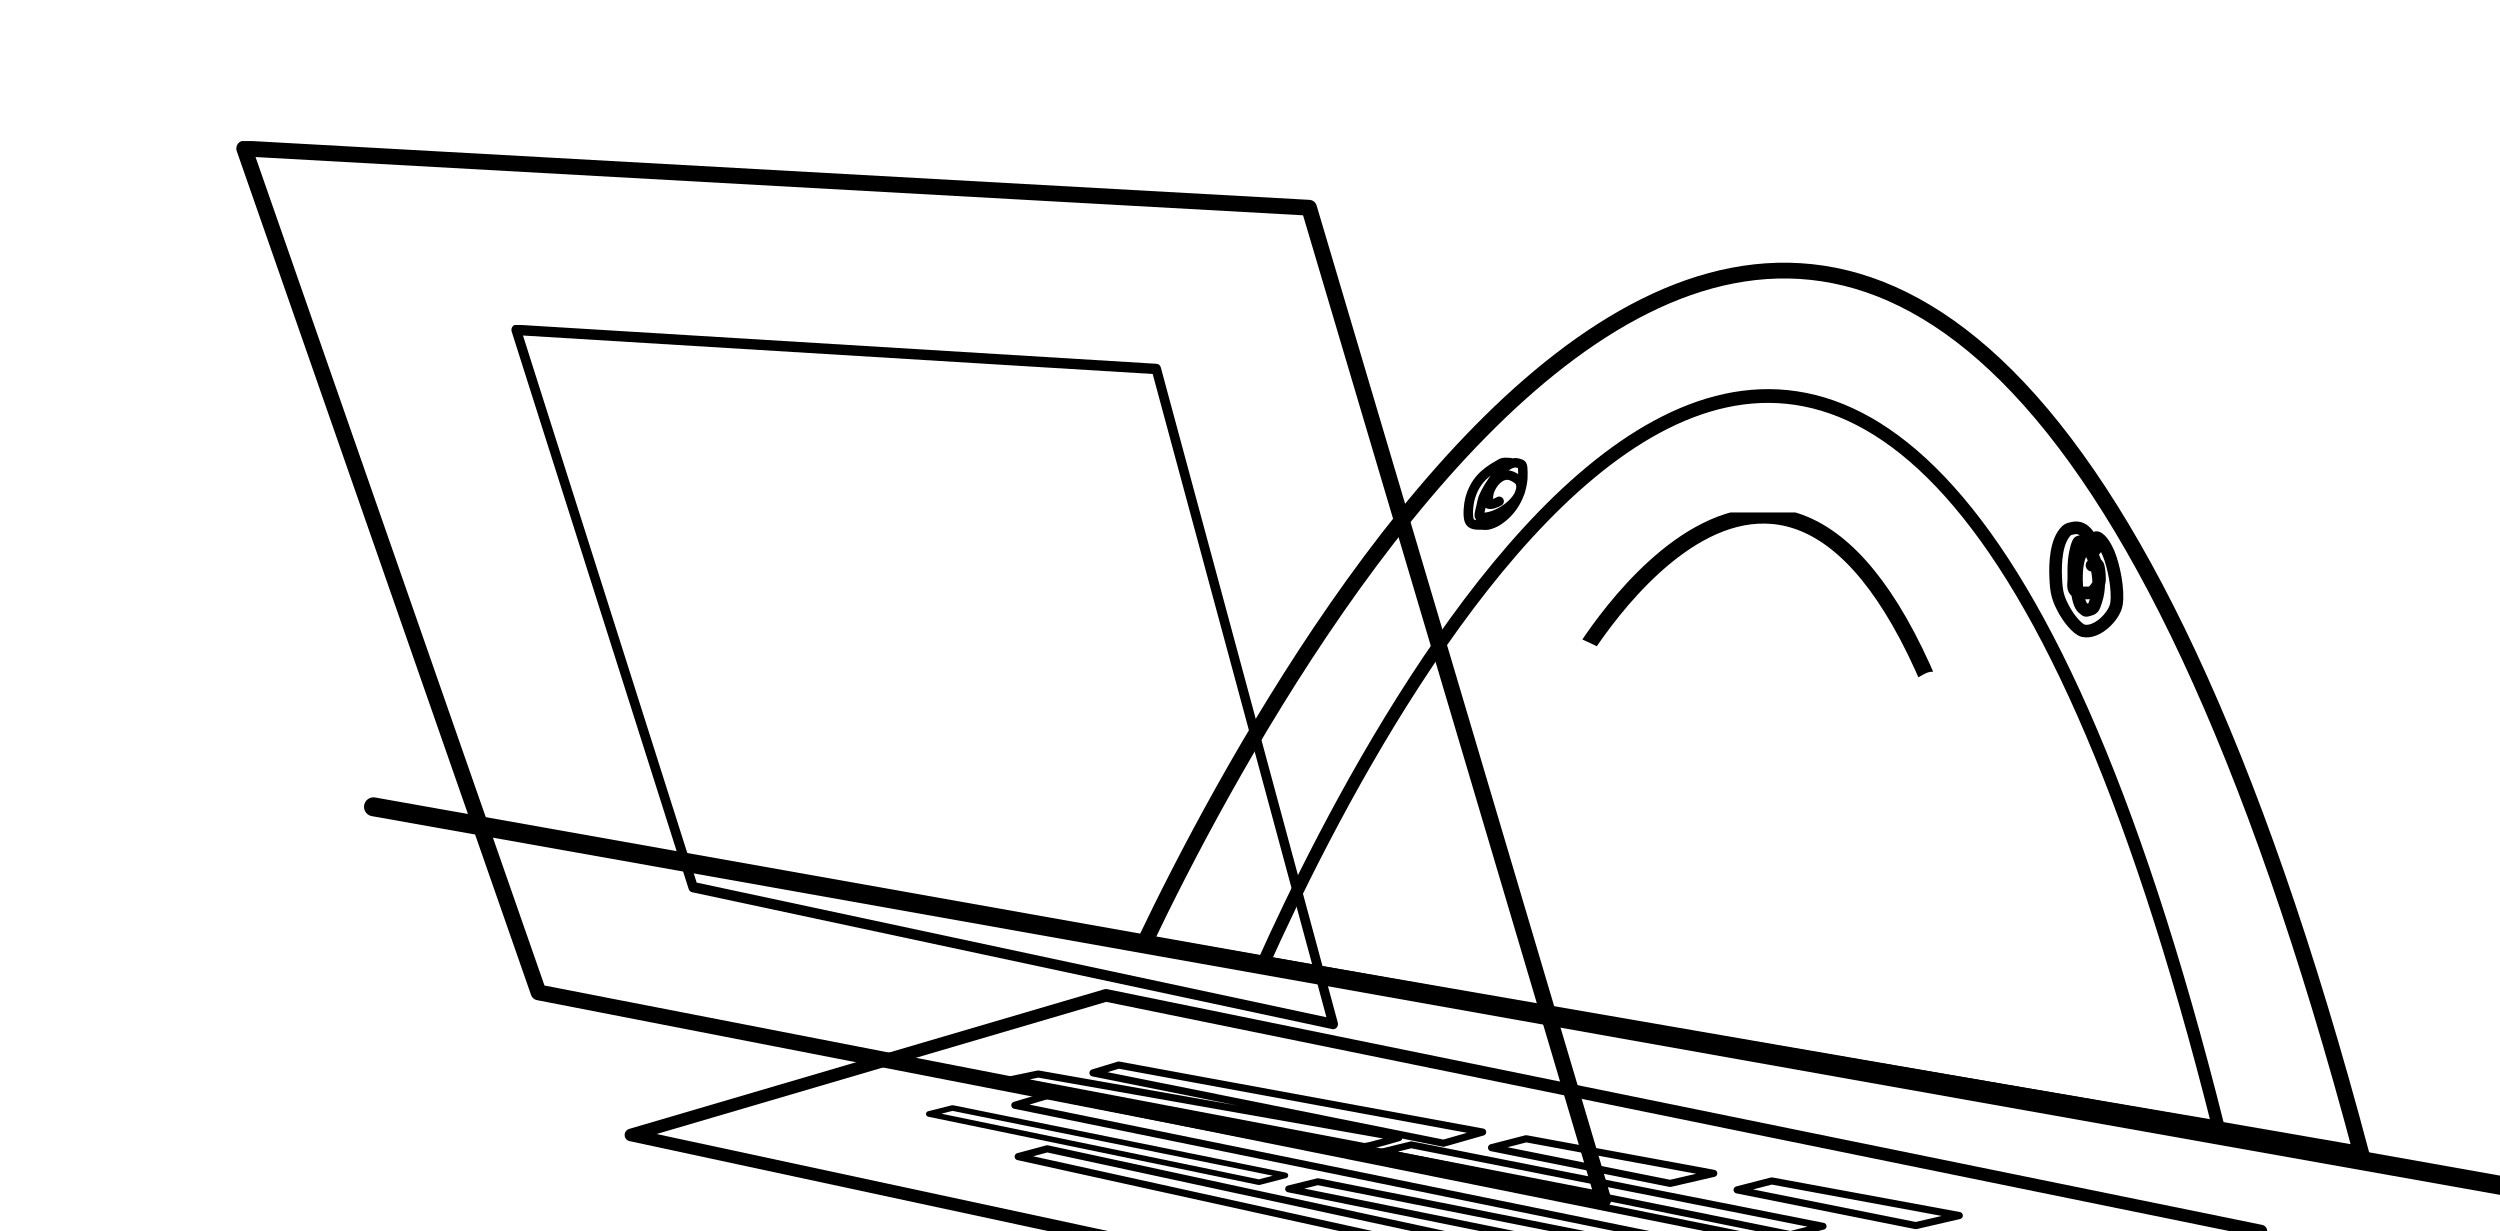
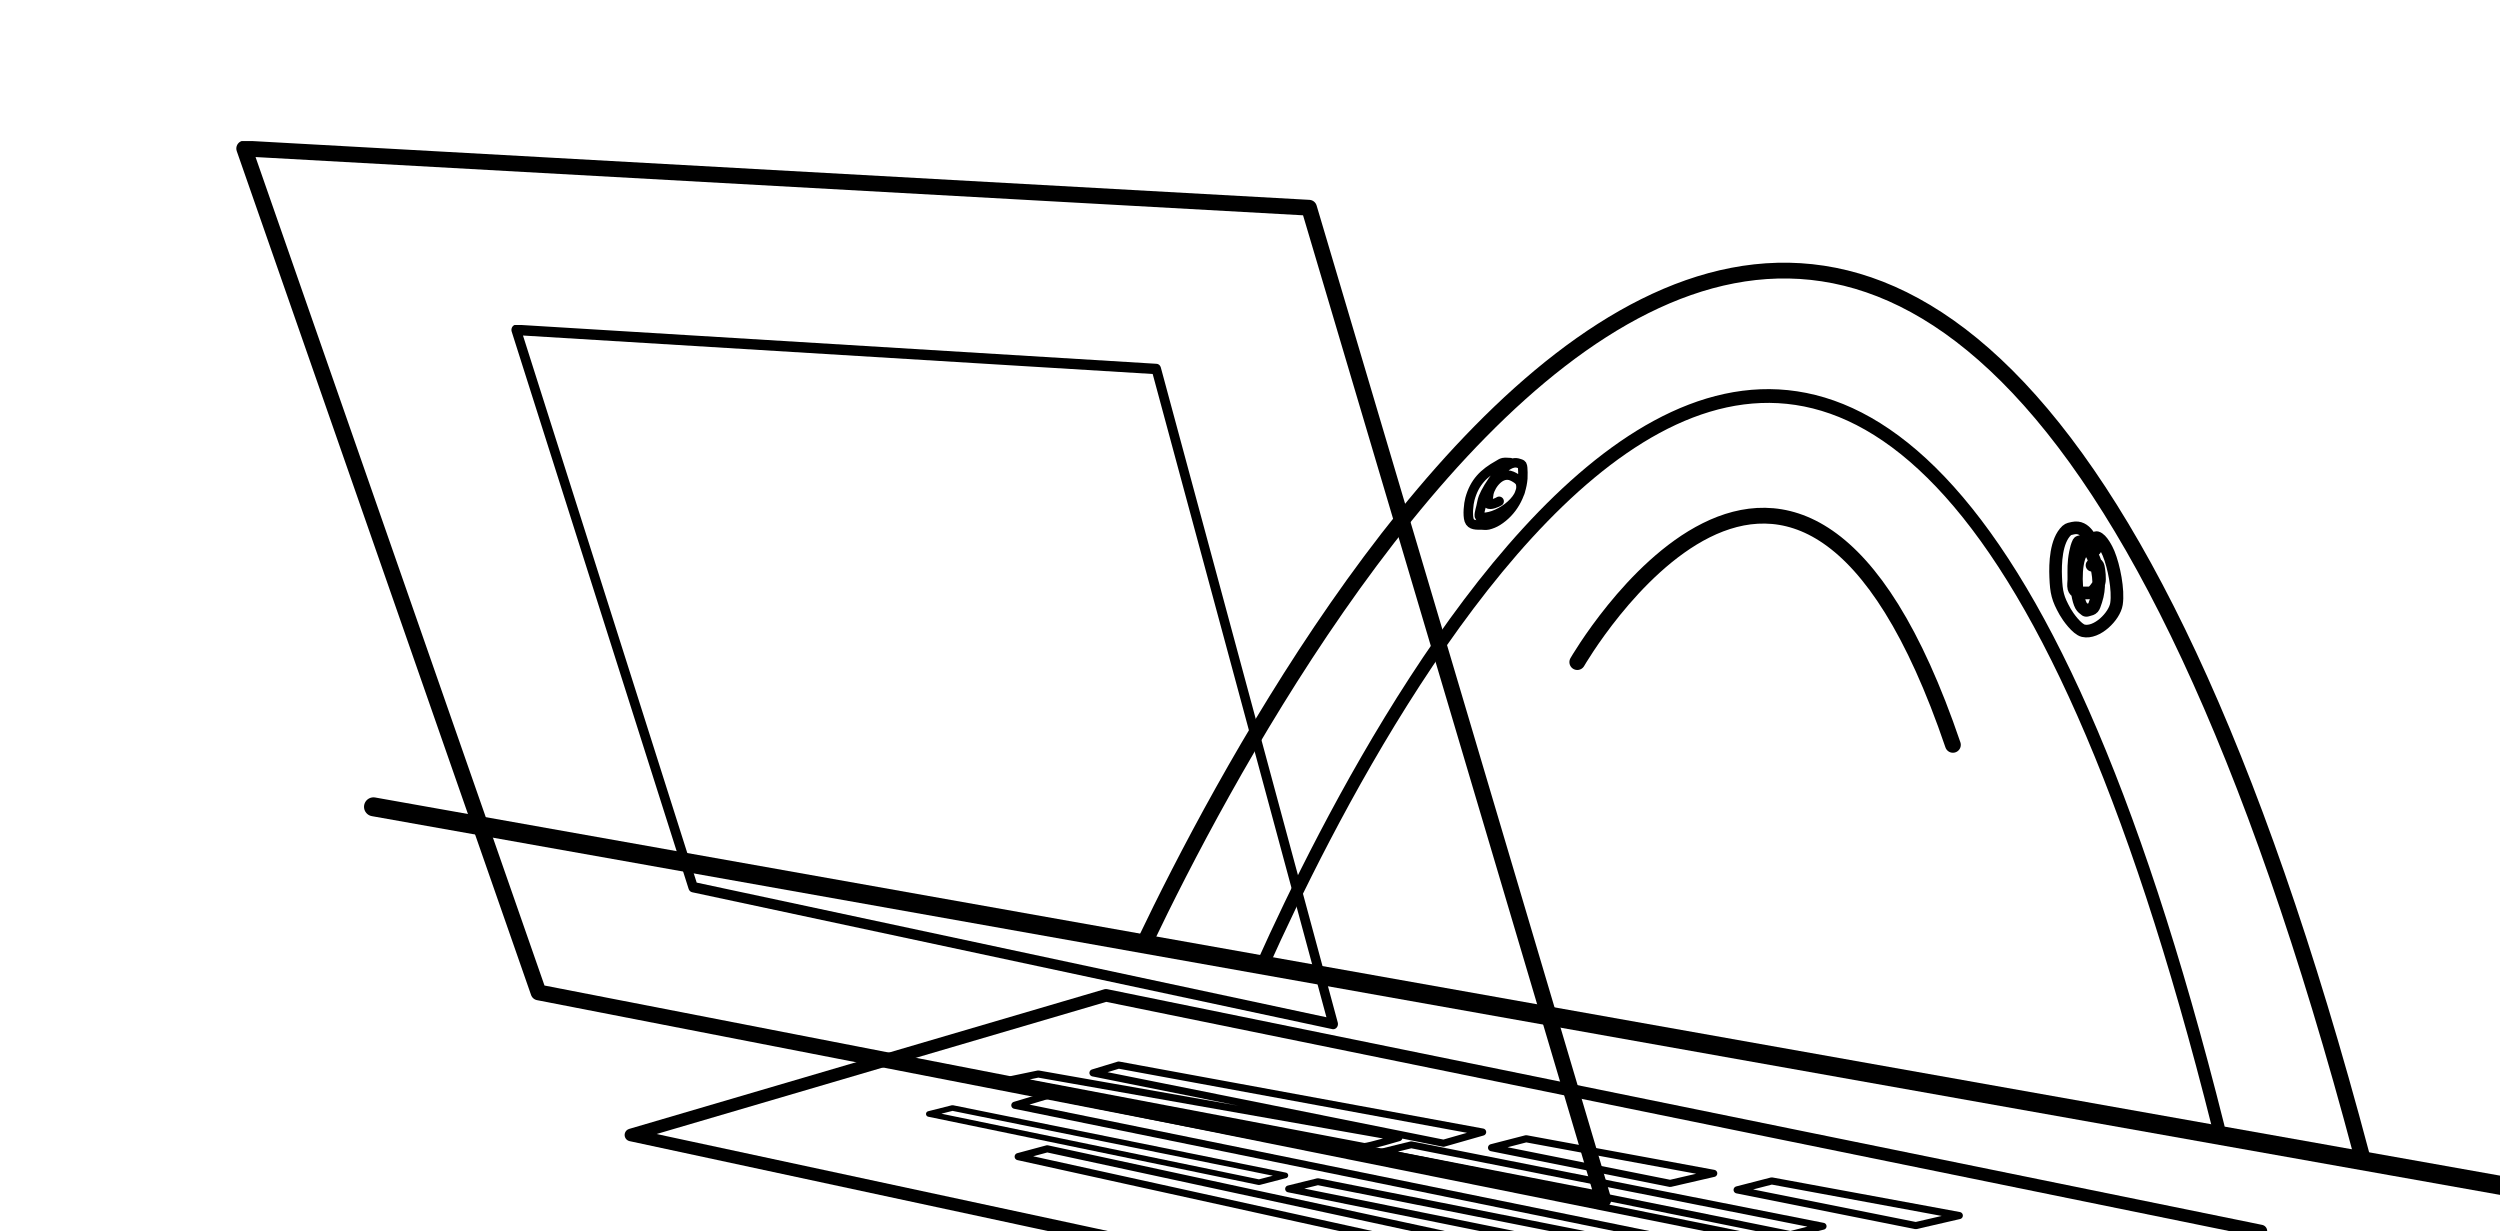
<svg xmlns="http://www.w3.org/2000/svg" id="shark-svg">
  <defs>
    <clipPath id="a" clipPathUnits="userSpaceOnUse">
      <path d="M148.414 89.35v676.13h873.31V89.35ZM722.36 600.168c.605.123.813.07 1.258.457.098.085.173.19.252.293q-.007-.014-.01-.025c-.002-.06.336.356-.006-.045.583.09 1.096.417 1.662.564.146.156.391.052.557.15.99.588 1.267.778.766 2.295l.126.125c.101.1.075.252.03.407.514.292.677 1.051-.002 2.045-.564.824-.27.47-1.045 1.263-.423.433-.792.89-1.299.916l-.062.348c-.623 3.447-.314 1.939-1.032 5.053a9 9 0 0 0-.685.312c-.107.25-.223.491-.338.735.884.464 1.633.854 2.777 1.54.296.178.597.343.897.514.617.353.949.781 1.06 1.184q.464.012.926.027c1.562.056 3.437.128 5.025.348.549.076 1.352-.174 1.633.303.44.746.407 1.797.078 2.6-.148.36-.78.04-1.17.062-.862-.05-1.728-.066-2.588-.149-1.75-.168-3.428-.429-5.136-.722l-2.035-.051c-1.227-.051-2.45-.192-3.676-.278l-.09.28c-.03.082-.017.297-.088.246-.053-.039-.116-.074-.172-.112a40 40 0 0 1-1.808 3.33 7 7 0 0 1-.397.573.8.8 0 0 1 .244.455c.068.422-.19.796-.53 1.127l.046.01c.106.026.312-.008.312.101.001.335-.102.677-.203 1.016.474.94.278 1.268-.123 1.338q.01.034.024.068.03.074.074.088c-.12.09-.246.17-.371.248-.005.028-.007.057-.016.084-.052.166-.125.326-.187.489-.068.036-.132.08-.198.12.525.934-.149 1.909-1.795 1.395-.976-.304-.571-.133-1.423-.586-.202-.064-.407-.12-.606-.193a6 6 0 0 1-.492-.014h-1.062c-.138 0-.278.012-.415 0-.546-.045-.6-.09-1.125-.244-.228-.03-.432-.147-.654-.2-.035-.007-.071.014-.107.01a4 4 0 0 1-.426-.066c-.25-.054-.496-.132-.744-.195-.134.08-.015.017-.4-.045a2.7 2.7 0 0 1-.89-.32c-.815-.46-1.134-1.071-1.103-1.58-.17-.01-.32-.052-.408-.188-.019-.029-.032-.053-.05-.082h-.094c.007-.004.019-.005.021-.011l.018-.078c-1.585-2.51-.702-2.484.597-2.393a.5.5 0 0 1 .309.018c.101.006.186.011.289.015.25.025.499.046.748.074.134.016.265.049.4.055.207.009.566-.02.813-.043.081-.263.461-.471 1.223-.668l.029-.127c-.022-.023-.005-.079.035-.158l.012-.05c0-.005.011-.003.015-.005.017-.03.07-.104.094-.14-.065-2.335-.23-2.268.982-2.112l.198.057c.012-.29.088-.617.261-.987.243-.518.473-1.094.739-1.648-1.35-.236-2.715-.388-4.05-.717-.746-.184-1.675-.16-2.189-.732-1.851-2.063-.361-2.333.91-2.442a.47.47 0 0 1 .34-.029c.22-.017.427-.035.588-.06q.115-.019.213-.02c.58-.013.797.372.809.875 1.428.349 2.891.499 4.34.738.173-.837.432-1.7.732-2.42l.05-.127c-.353-.086-.643-.247-1.013-.33a41 41 0 0 0-2.607-.466q-.675.038-1.344.043c-.73.003-1.606.338-2.19-.102a11 11 0 0 1-.402-.316l-.178-.006c-.058 0-.155.166-.132.113q.059-.14.107-.287c-1.62-1.424-1.367-2.305.162-2.322.948-.011 1.893.109 2.84.164.416.072.833.137 1.25.203 1.09-.07 2.236-.193 3.23-.287.423-.046.848-.078 1.272-.121.605-2.08.73-2.349 1.553-4.606.194-.374.177-1.003.582-1.121.312-.09.671-.153 1.025-.158.003-.012 0-.028.002-.04.074-.305.105-.726.39-.857.733-.335 1.133-.467 1.407-.48.005 0 .01.006.016.006a3 3 0 0 1-.182-.334.78.78 0 0 1-.022-.533c.13-.42.295-.842.557-1.196.28-.379 1.124-.935 1.61-1.097.274-.092.57-.106.855-.159m.881 3.09a.2.2 0 0 1 .014.053c.003.028-.04.02-.078.017q.317.114.642.213l.065-.06q-.053-.018-.104-.038c-.057-.023-.101-.075-.16-.093a4 4 0 0 0-.379-.092m-.234.072c-.07 0-.14.004-.203.031-.055.024-.15.169-.092.153.112-.032.2-.113.295-.184m-1.24 2.05.05.083.02-.022c-.027-.019-.046-.04-.07-.06m-.215 11.911q-.03.07-.057.139l.48.07c-.11-.063-.303-.145-.423-.209m-11.809 5.356c-.137.028-.024.61.088 1.156.1-.148.216-.33.367-.553a1.3 1.3 0 0 0-.328-.537q-.083-.077-.127-.066m8.37 4.132c-.01-.114.2.12.275.207.164.193.556.405.431.625a4.3 4.3 0 0 1-.84 1.04c.168-.228.349-.517.497-.655-.122-.406-.326-.795-.364-1.217m-9.905 2.534c.042.01.103.048.14.046l-.027-.015z" fill="red" />
    </clipPath>
    <clipPath id="c" clipPathUnits="userSpaceOnUse">
      <path d="M997.184 324.572v78.287c.078.033.155.06.234.094 7.042 2.995 14.007 6.166 20.654 9.97 1.098.63 2.194 1.272 3.2 2.04.692.53 2.295 1.092 2.12 1.789q.064.162.122.334.503.606.57 1.072c6.81 11.04-4.315 18.456-11.596 8.063a1 1 0 0 1-.187-.196c-.318-.237-.635-.477-.977-.673-.349-.201-.702-.393-1.053-.59-.029 1.564 0 2.43-.084 4.629-.012.328-.654-.002-.982-.022l-.69-.045c-.318.623-1.045.334-1.855-.137-2.86-.226-5.716-.515-8.58-.681a20 20 0 0 1-.898-.074v44.007h219.95c.05-1.274.092-2.547-.071-3.753-1.508-11.14-4.001-22.114-4.63-33.368-.095-1.713.042-3.432.062-5.148 3.853-1.447 7.515-4.9 11.523-4.717q.402.017.807.086c2.66.455 2.291 4.884 3.438 7.326.534 1.139 1.038 2.294 1.554 3.442.837 1.153 1.562 2.569 2.09 4.267v.004c4.395 8.11 4.999 8.49 6.98 11.408V324.572zm15.117 101.453q.057.043.115.084-.087-.128-.174-.26a.3.3 0 0 0 .06.176zm.115.084c.025.036.047.076.072.112.171.144.388.275.607.39l-.035-.056a10 10 0 0 1-.644-.446m11.668-7.95c-.115-.187-.219-.371-.344-.56a2.4 2.4 0 0 1-.226-.513c-.058-.07-.106-.136-.174-.209-.01.018-.015.035-.027.053-.842 1.234-1.837 2.339-2.899 3.388 2.168-.446 3.834-1.01 3.67-2.16zm-3.033-3.138c-.639.782-1.3 1.547-1.969 2.307a176 176 0 0 0 3.656-1.03 17 17 0 0 0-1.687-1.277m-7.746 11.678c0 .003-.01.005-.01.008.288.138.508.227.31.14a4 4 0 0 1-.3-.148m225.584 44.295q-.58.776-1.051 1.445h1.05zm-4.596 1.42v.025h.012c0-.008-.01-.017-.012-.025" fill="red" />
    </clipPath>
    <clipPath id="e" clipPathUnits="userSpaceOnUse">
      <path d="M703.867 164.357v464.756l1.586.174.494-.514c-.234-.307-.367-.623-.35-.912-.17-.01-.32-.051-.408-.187l-.05-.082h-.094c.007-.004.02-.005.021-.012q.01-.038.018-.078c-1.584-2.51-.702-2.483.598-2.393a.5.5 0 0 1 .308.018c.101.006.186.012.29.016q.374.034.747.074c.135.015.266.049.4.055.207.009.566-.02.813-.043.082-.264.462-.472 1.223-.668l.03-.127c-.023-.024-.006-.08.034-.159l.012-.05c0-.004.012-.002.016-.004.016-.03.07-.104.093-.141-.065-2.335-.23-2.267.983-2.111l.197.056c.012-.289.089-.617.262-.986.242-.518.472-1.094.738-1.648-1.35-.236-2.715-.389-4.049-.717-.747-.184-1.675-.16-2.19-.733-1.851-2.062-.36-2.332.91-2.441a.47.47 0 0 1 .34-.03 7 7 0 0 0 .589-.06q.113-.017.213-.02c.58-.012.796.372.808.876 1.429.348 2.892.498 4.34.738a14 14 0 0 1 .732-2.42l.051-.127c-.353-.087-.643-.248-1.013-.33a41 41 0 0 0-2.608-.467q-.675.039-1.344.043c-.73.003-1.606.338-2.19-.101a11 11 0 0 1-.401-.317c-.06 0-.119-.005-.178-.006-.058 0-.156.167-.133.113q.059-.139.107-.287c-1.619-1.424-1.367-2.305.163-2.322.948-.01 1.893.11 2.84.164.415.073.832.137 1.25.203 1.09-.07 2.235-.193 3.23-.287.423-.046.848-.078 1.271-.12.606-2.08.73-2.35 1.553-4.606.194-.374.178-1.004.582-1.122.312-.09.672-.153 1.025-.158.003-.011 0-.028.002-.039.074-.305.106-.726.391-.857.733-.336 1.133-.468 1.406-.48.005-.001.01.005.016.005a3 3 0 0 1-.182-.334.78.78 0 0 1-.021-.533c.13-.42.295-.842.556-1.195.062-.084.248-.148.354-.242.005-.042.062-.074.072-.116-.447-.816.023-1.624.948-1.642.322-.006.702.086 1.117.306.195.024.299.036.552.098.054.013.104.045.159.053.385.057.782.07 1.17.09.39.077.786.173 1.17.28.082.024.159.066.242.089.208.057.424.084.63.148.02.006.037.018.055.026.547.04 1.092.089 1.637.111 1.175.048 1.79.649 1.848 1.25.34.324.495.707.408 1.055.052.649-.53 1.32-1.819 1.32h-.703a2.2 2.2 0 0 1-.638.312c.379.351.498.991-.104 1.872-.563.824-.269.47-1.045 1.263-.422.433-.792.89-1.299.916l-.062.348c-.623 3.447-.314 1.938-1.031 5.053a9 9 0 0 0-.686.312c-.106.25-.223.491-.338.735.884.464 1.633.854 2.778 1.54.295.178.597.343.896.514.617.353.95.781 1.06 1.184q.464.012.926.027c1.562.056 3.437.128 5.026.348.548.076 1.352-.174 1.633.302.44.747.407 1.798.078 2.6-.148.361-.78.042-1.17.063-.863-.05-1.728-.066-2.588-.149-.425-.04-.829-.125-1.246-.176-.172.62-.525 1.276-.926 1.87 1.38.116 2.527.672 1.873 2.392-.344.904-2.202 2.28-4.275 3.604q4.345-.564 8.713-.903c7.232-.562 5.829-.688 10.32.426-.362.333-.698.702-1.037 1.068 1.559-.303 3.144-.646 4.117.38.437.46.413 1.135.15 1.82 1.587.105 3.171.227 4.752.396.438.047 1.608.154 1.254.416a55 55 0 0 1-2.043 1.45c4.75.459 9.505.873 14.254 1.333 6.985-.046 6.916-.965 6.31 3.213.343.348.476.64.077.79-.062.022-.126.028-.188.048-.025.2-.037.245-.062.465-3.184.26-6.357.765-9.55.783-4.073.023-8.147-.135-12.212-.406-.033.162-.136.34-.246.517l1.967.37 11.95 2.431c.608.201 2.335.212 1.827.604a16 16 0 0 1-2.685 1.703c.477.484.968.993 1.552 1.646.33.37-.933-.325-1.4-.488l-2.047-.416c-3.73 1.043-7.042-.436-12.486-1.43-1.518-.277-2.783-.532-4.156-.796-2.542.957-4.907 1.098-4.647-.905-5.008-1.02-9.957-2.138-15.203-3.326-4.381.321-8.672.714-12.955 1.127-2.223 2.25-4.424 4.35-7.381 7.186q-.839.807-1.674 1.617v229.715h822.383l-.246-.907c-.73-3.207-1.393-6.429-2.078-9.646-1-.54-2.23-1.597-4.367-4.033-1.141-1.3-1.106-3.277-1.659-4.916-1.34-3.974.151-6.573 2.23-7.067q-.014-.124-.024-.25c-.075-.003-.152.001-.227-.004-.791.186-1.576.382-2.318.65-.023-.357-.07-.756-.127-1.171-.044-.02-.089-.035-.133-.055-1.143-.526-.435-2.48-.637-3.723l-.125-.757c-.206-.899-.432-1.881-.566-2.518q-.204-.964-.406-1.93c-.505-.066-.738-.478-.93-1.195-.466 0-.342-.742-.307-1.363-.064-.326-.121-.635-.207-1.028-.709-3.723-1.51-7.427-2.277-11.138l-.168-.44c-.16-.418-.155-.752-.252-1.14-2.364-.529-2.912-1.3-2.344-2.203-3.29-2.334-9.06-6.487-10.035-7.272-11.046-8.895-9.113-7.767-18.717-19.156-2.113-4.338-4.986-8.38-6.34-13.012-3.606-12.344-.995-25.755 7.188-35.648 1.86-2.248 4.257-4.02 6.637-5.707 1.184-.84 2.64-1.203 3.96-1.805.79-.3 1.448-.562 2.07-.799.176-.458.55-.906 1.407-1.17.185-.057.193-.055.278-.08a12 12 0 0 1-.873-.219c-.333-.109-.674-.24-.989-.365-2.393-.952-2.356-2.926-.248-2.906q.327.003.721.074c.393.072.76.232 1.133.371-.045-.059-.024-.1-.057-.156a45 45 0 0 1-.934-.33l-.242-.074a23 23 0 0 1-1.225-.43c-.084-.032-.308-.075-.236-.129a5 5 0 0 1 .822-.473q-.075-.285-.154-.57l.166.059a2 2 0 0 1-.076-.244c-.21-.051-.417-.102-.672-.16-.279-.065-.668.047-.84-.182l-.025-.026c-.034.01-.06.01-.06-.021v-.059c-.757-1.052-.402-1.217.25-1.234.403-.01.808.007 1.212.01l.16.01c0-.048.01-.095.02-.143.03-.132.27-.029.405-.039q.013 0 .023-.002.04-.07.082-.137v-.015c-.168-.072-.33-.14-.537-.23-.211-.092-.59-.06-.63-.286-.038-.223.103-.435.2-.65-.206-.377.098-.879.889-.848.095.003.192.015.285-.01.355.003.265-.024.441.078q.057.016.123.037c-.068-.1-.108-.164-.088-.164.02.001.09.054.235.182.045.04-.047.014-.147-.018q.014.014.023.032-.014-.002-.023-.006l.035.02v.003q.014.008.016.012l-.023-.012c0 .007.014.016.018.024.822.107 1.168.216 2.055.412q.613.134 1.226.265.331.048.65.14l1.425.306c.519.146 1.049.245 1.57.384.097.026.191.059.287.088.01.002.02 0 .02.006.279.066.068.137-.268.979.099.018.181.054.22.142.01.015.014.027.021.041.24.004.43.022.305.26l.236.023c.01.023.013.045.021.067.137-.04.262-.077.254.023a1.1 1.1 0 0 1-.111.38c.116.289.23.578.162.868-.017.073-.078.097-.154.1q.015.02.029.045c.01.019.014.04.023.058.414-.08.987-.23.101.5 0 .09.001.18-.01.27a.6.6 0 0 1 .127.06c.093.06-.013.1-.164.141 0 .01-.012.021-.012.031.615.336 1.163.782.305 1.02.192.25.26.491.043.787 1.834.815 1.687 2.245.267 2.578l.053.018c1.129.41 1.442 1.093 1.43 1.717 3.01 2.016 5.742 5.216 7.553 7.546.85 1.095 1.533 2.312 2.3 3.467 1.298 1.954 2.02 3.783 2.307 5.428.05.018.12.003.168.023.42.176.5.293.828.584 1.726 1.532.746 2.697-.957 2.303-.45 2.62-2.249 4.388-4.596 4.809.13 1.89.249 3.781.424 5.668a119.5 119.5 0 0 1 3.63 16.32c.281 2.201.348 4.422.525 6.633 1.244.687 2.403 2.109 3.058 4.406 1.107 3.882 2.001 7.813 2.776 11.77.653-.563 1.364-.922 2.085-.95 2.28-.088 4.459 2.4 3.75 6.866-.736 4.641-.857 9.326-.824 14.013 1.38-.463 2.755-.883 4.114-.545 1.459.364 1.957 2.307 2.699 3.616.366.645.619 1.345.853 2.052V164.357Zm17.899 441.024.05.082.02-.022c-.027-.019-.046-.04-.07-.06m-.215 11.91q-.03.07-.057.139l.48.07c-.11-.063-.303-.145-.423-.209m-1.229 3.148-.09.28c-.03.082-.017.297-.087.246-.054-.039-.116-.074-.172-.111a40 40 0 0 1-1.809 3.33 7 7 0 0 1-.396.572c.097.095.144.221.187.35.411-.259 1.175-.75 1.62-1.032q.173-.23.35-.459c.806-1.022 1.724-1.405 2.45-1.344.076-.074.148-.063.225-.126.532-.343.607-.382 1.27-.81.258-.166.506-.379.75-.603l-.622-.015c-1.227-.051-2.45-.192-3.676-.278m-10.58 2.207c-.137.028-.024.61.088 1.157.1-.149.216-.33.367-.553a1.3 1.3 0 0 0-.328-.537q-.083-.077-.127-.067m-2.334 19.405-.78.129c-.011-.004-.024.022-.036.015-.005-.003 0-.007-.006-.01-.233.04-.553.091-.793.131q-.962.823-1.926 1.643v1.443c1.181-1.117 2.368-2.227 3.541-3.351m785.834 93.258v.011l-.016-.004c-.01-.002.014-.012.016-.008zm-3.215 26.42c-3.998 6.817-4.94 14.36-2.035 22.021 1.154 3.042 3.249 5.637 4.873 8.455 2.765 3.75 5.973 7.01 9.41 10.018-.019-.127-.01-.259-.03-.385-.157-.825-.38-1.637-.57-2.455-1.33-5.33-2.564-10.68-3.794-16.033-3.607.182-7.293-3.305-7.299-10.483-.01-3.721-.25-7.432-.554-11.138zm24.221 55.734q-.053 1.082-.084 2.168c.401.239.83.486 1.207.715-.339-.975-.737-1.927-1.123-2.883m18.037 18.59c-.76-.043-.252.245-.123 2.58 1.242.138 2.464.283 3.356.314v-1.384c-.656-.39-1.542-.861-2.825-1.477q-.247-.023-.408-.033m2.086 22.056q.571 2.23 1.147 4.457v-4.449c-.317.048-.772-.01-1.147-.008" fill="red" />
    </clipPath>
    <clipPath id="f" clipPathUnits="userSpaceOnUse">
      <path d="m1535.524 164.355-831.656.002v432.217a16.8 16.8 0 0 1 5.345-.508c.978.063 2.01.193 3.098.398 3.355.635 6.725 1.25 10.026 2.082 7.456.651 3.173.38 12.854.614 13.074.95 25.609 4.369 38.33 7.001 2.639.541 5.267 1.133 7.92 1.62 5.697 1.048 11.461 1.777 17.168 2.785 9.63 1.701 19.276 3.515 28.731 5.9 9.597 1.832 4.59.82 15.018 3.071 3.667.712 7.366 1.28 11.04 1.965 4.446.83 8.853 1.833 13.317 2.58 13.55 2.265 17.363 2.403 31.2 3.775 5.128.383 10.252.816 15.384 1.149 4.877.316 9.776.365 14.643.795 4.571.404 9.13.97 13.65 1.705 4.093.666 8.113 1.665 12.17 2.494 16.67 3.409 9.297 1.93 26.39 5.263l13.77 1.772c4.53.476 9.072.868 13.59 1.428 12.857 1.593 25.415 4.538 38.032 7.212 9.367 1.83 9.586 2.048 19.961 3.215 4.497.506 9.021.78 13.52 1.264 12.017 1.29 19.78 2.319 31.793 4.528 5.596 1.029 11.138 2.282 16.707 3.423 9.794 2.049 18.869 4.01 28.697 5.828 4.646.86 9.326 1.573 13.974 2.429 4.294.79 8.55 1.74 12.85 2.507 4.163.742 8.37 1.287 12.536 2.016 3.635.636 7.244 1.387 10.866 2.08l8.793 1.828 5.457 1.252a1846 1846 0 0 1 25.874 3.614c7.244 1.067 14.423 2.463 21.626 3.74.79-.311 1.583-.616 2.409-.83.53-.136 1.6-.166 2.637-.156 1.037.009 2.043.06 2.443.076 7.864.329 15.747.655 23.525 1.842 3.811.498 7.65.854 11.434 1.494 3.377.571 6.683 1.442 10.031 2.136a1727 1727 0 0 1 23.166 4.956c3.771.524 12.765 1.732 15.902 2.39 2.915.612 5.743 1.529 8.617 2.281 7.535 1.972 15.034 4.14 22.751 5.463 2.716.44 5.424.916 8.146 1.321 10.829 1.615 21.723 2.77 32.374 5.263 2.152.504 4.254 1.162 6.366 1.788 2.974.124 5.95.46 9.009 1.228 5.68.904 8.992 1.446 14.779 2.303 2.202.327 4.398.705 6.614.944 6.488.7 5.071.096 11.01.918 1.943.27 3.863.662 5.794.993.783.134 1.474.316 2.166.497h.796c-.013-.08-.08-.126.183-.374v-.002q-.043-.137-.086-.266c-.016-.049.118 0 .174-.007.148-.005.123 0 .222-.01q.019-.01.032-.022c.217-.183.593-.025.89-.033q.314-.008.632-.014a.5.5 0 0 1-.025-.242 3 3 0 0 1-.042-.21c-.557-.291-.497-.682-.127-.832q-.39-.091-.778-.188c-.013-.038-.017-.078-.03-.116-.123.019-.269.057-.239-.016.038-.09.094-.171.156-.249-.085-.254-.176-.509-.13-.764.012-.05.051-.063.116-.058.099.008.24.064.332.072l.21.02c-.018-.055.014-.158.132-.36-.031-.08-.041-.088.047-.084.013-.017.023-.024.042-.022a.2.2 0 0 1 .067.024h.158c0-.027.056-.029.072-.053-.013-.001-.013-.007-.02-.01-.18-.038-.065-.124-.084-.199q-.04-.03-.024-.06c.013-.054-.121-.1-.062-.141 0-.118.103-.22.285-.22q.096 0 .218.043c.013.005.02.008.032.011v-.002l.02.005c0 .002.02.006.02.01a.3.3 0 0 1 .062-.01c.106.001.198.055.288.097 0 .002.115.048.131.051.156.036.086-.008.283.056q.074.024.131.052c.029 0 .051-.001.084.007q.21.032.419.067c.992.174 1.971.377 2.974.508.95.125 1.037.112 1.903.15a.6.6 0 0 0 .138-.029c0-.026.024-.037.03-.067 0-.02.034-.016.067-.009.03-.02.098.028.144.036.383.065.443.33.258.45.02.02.075.026.084.047h.297c.2 0 .398-.003.597 0 .102.001.21-.015.305.014.093.027.162.099.243.148.46.28-.972-.019-.496.237.076.04.262.047.228.121-.034.078-.185-.012-.277-.013h-.88c.137.054.284.092.407.17.151-.009.358.007.44.054.132.073.227.19.34.284-.15.149-.28.324-.426.478.158.002.354-.016.377.103s-.001.236-.028.354c.627.212.7.753.072.871.075.003.057 0 .176.01.145.006.116.1.215.134h.193c3.307 0 5.994.563 8.07 1.478 2.193-.933 4.405-1.837 6.551-2.84 7.138-1.494 14.11-3.955 21.414-4.48.044-.003.12.001.166 0zM714.51 653.128c-.022.026-.057.185.015.2l.052.008-.057-.208zm-8.812.73c-.695.207-1.247.28-1.831.383v225.77H1473.5a272 272 0 0 1-19.389-9.235c-2.27-1.193-4.068-2.155-5.967-3.166-3.095.265-6.009-.513-8.106-3.607-1.254 1.071-2.497 1.771-3.685.997-.691-.45-1.38-.973-2.057-1.528-2.264-.798-4.175-2.91-5.89-7.331a2007 2007 0 0 1-41.343-3.527c-7.165 2.912-14.305 5.875-21.498 8.731-.405-3.649-1.862-7.474-2.753-11.205a4072 4072 0 0 1-24.328-2.578c1.713 2.368 3.782 4.318 9.288 7.588 2.205 1.31 4.822 1.93 7.234 2.895 16.243 6.5 7.232 22.287-8.247 14.409-10.584-5.387-19.889-8.475-25.165-20.194-.965-2.142-1.378-4.41-1.639-6.71-15.937-1.797-31.87-3.628-47.805-5.427-11.44-1.233-25.772 3.282-34.32-3.701-3.39-2.77-2.186-8.412.838-12.805-.483-1.453-.257-2.69 1.284-3.305.812-.325 1.655-.476 2.488-.679.877-.658 1.784-1.215 2.716-1.564 9.1-3.401 19.083-3.386 29.145-3.024-36.736-10.497-73.981-19.46-111.525-27.268-17.999-3.743-36.087-7.117-54.15-10.595-31.828-6.13-40.793-7.76-58.712-10.981-4.555.268-9.277.799-11.696-2.115l-1.165-.21c.1-.486.144-1.004.19-1.52-.45-1.343-.31-2.82.06-4.349-4.53-.503-12.925-1.327-13.16-1.447a27 27 0 0 1-2.516-1.483c-2.866-.373-5.734-.737-8.599-1.12-1.939-.025-7.154 1.195-5.816-.075 2.115-2.007 4.349-4.047 6.674-5.984-.437-.546-.78-1.149-1.19-1.714-27.137-3.364-51.785-6.993-59.143-10.062-3.015-1.258-5.278-3.331-7.216-5.758-1.417-.29-2.829-.597-4.245-.888-2.223.028-4.447.08-6.666.047.764-.27 1.506-.652 2.262-.968-4.398-.909-8.79-1.838-13.186-2.756-27.86-3.24-55.733-6.385-83.597-9.598-7.02.756-13.883 1.279-18.326-2.895-1.824-1.714-.904-3.466 1.175-5.236-1.895-.564-3.77-1.188-5.606-1.933-4.003-.128-7.677-.928-10.579-3.366-1.933-1.624-1.08-3.708 1.076-5.695-.333-.604-.569-1.2-.82-1.806-10.873-.76-21.554-1.995-30.932-6.628-2.416-1.193-2.167-4.169-.707-7.16-14.244-2.652-28.49-5.299-42.727-7.981-7.544-1.422-15.127-2.684-22.623-4.297-1.366-.294-4.67-.346-3.91-1.414 2.458-3.46 5.768-6.315 9.144-9.121l-.62-2.214c-3.367.187-6.711.34-8.85-1.672-.377-.355-.547-.584-.901-.925zm823.414 73.2c-2.615.047-5.046 2.137-7.038 8.349-3.764 1.694-7.633 3.226-11.46 4.824-.577.46-1.229.887-1.98 1.268l.09.025 1.945-.495c7.517-3.156 14.715-7.026 22.551-9.467.742-.231 1.517-.303 2.305-.289v-1.465c-2.17-1.482-4.34-2.786-6.414-2.75zm-576.692 4.57c7.76 4.432 15.377 6.85 22.643 4.604zm583.11 58.997c-1.863.797-3.948 1.68-5.895 2.51-.17 1.95-1.123 4.976-3.217 9.486a46 46 0 0 1 4.53 3.742c1.13 1.065-1.16 1.79-3.333 2.527 2.639.172 5.276.402 7.915.6zm-244.32 21.982c-.689 1.104-1.79 2.038-3.212 2.727 2.003.019 4.031.121 6.007.038-.752-.657-.818-1.47-.454-2.344-.756-.14-1.586-.28-2.342-.421m61.529 20.187c5.304.574 10.247 1.069 15.428 1.613.468-.462 1.015-.873 1.51-1.317-2.85-.05-5.7-.107-8.547-.157-2.798-.049-5.595-.09-8.391-.139" fill="red" />
    </clipPath>
    <clipPath id="d" clipPathUnits="userSpaceOnUse">
      <path d="M703.867 164.357v455.254c3.514.98 6.826 1.897 10.207 2.842-8.017-5.558-4.361-17.568 10.805-17.242 1.892.04 2.014.063 2.836.08l-.014-.006a2 2 0 0 1-.348-.023c-.36-.07-.695-.237-1.042-.356.06-.265.096-.539.138-.81-.144-.01-.039 0-.234-.014a41 41 0 0 1-1.121-.092c-.122-.012-.387.068-.364-.053.108-.562.315-1.098.526-1.632-.051-.278-.107-.555-.139-.836-.007-.06.118.025.178.03l.26.022.025-.066c.926.066 1.272.065 1.959.203.19.01.781.061 1.299.113a6 6 0 0 1-.082-1.634c.009-.096.104-.106.22-.094.118.01.257.042.352.031.147.022.296.034.442.067q.264.06.521.15c.11.038.4.097.35.139.171.005.319.127.478.191.178.094.617.32 1.041.541.268.067.537.13.822.197.506.119 1.014.232 1.52.348 2.758.604 5.546 1.042 8.334 1.476 1.715.268 3.428.512 5.129.86l.103.031c.314-.028 2.05.11 2.059.111 1.432.133 2.727.31 4.16.493.75.103 1.5.2 2.25.308q.977.138 1.951.293c1.268.204 2.521.459 3.793.633.34.052.678.118 1.02.156 1.529.17 5.56.517 6.873.637 1.159.106 2.32.186 3.476.324 2.21.265 1.61.059 2.995.846.832.473.347.824-.334 1.11q.901.18 1.796.386c.424.097.845.204 1.266.309 1.782.315 3.226.578 5.531 1.056 2.18.466 4.36.929 6.526 1.455l.191.051c2.632.508 5.273.96 7.928 1.332.25-.204.615-.332 1.076-.322.246.005.519.049.814.14q.179.057.356.116c.042-.132.076-.094.11.035q.231.076.468.139c1.897.488 2.995.675 4.992 1.06 2.602.502 5.205.993 7.807 1.49l1.43.303q.342.074.607.193c4.735.575 9.427 1.381 14.092 2.303h.668c2.071-.006 3.012-.117 5.035.225.719.121 1.415.35 2.123.525 3.15 1.095 6.439 1.655 9.717 2.207 18.19 3.065-7.368-1.293 9.226 1.418 1.143.187 2.276.42 3.414.631.761.166 1.525.322 2.284.5 1.13.265 2.38.638 3.52.867.856.173 1.72.312 2.583.455 3.008.498 4.789.744 7.89 1.201 1.447.225 2.896.43 4.339.674 1.334.226 2.667.465 3.994.733 2.536.512 3.968.91 6.431 1.494 2.82.668 2.583.6 5.327 1.172 2.258.362 1.916.323 1.814.31.22-.276.6-.458 1.096-.447.333.007.715.1 1.13.307.205.101.407.21.61.316.032-.032.031-.001.037.018l.238.115c.355.031.713.045 1.063.113.503.098 1.034.229 1.568.373.486.056.974.105 1.461.156.296.063.593.117.887.186.775.18.677.208 1.443.342.55.096 1.111.13 1.66.232.28.053.555.133.832.2 1.393.356 2.795.679 4.213.913 1.054.175 3.364.466 4.36.604.672.093 1.344.194 2.015.291.053.008.177.03.246.04.237-.282.644-.472 1.174-.466.294.004.624.068.985.21.176.068.353.14.53.206.554.208 1.098.41 1.657.58.071.004.117.033.174.051a13 13 0 0 0 .685.182l-.224.297q.485.119.97.234c.48-.336.747-.446.39.094l.087.021c1.465.34 1.31.291 2.81.569.572.102 1.145.2 1.716.306l.828.16c.398-.39 1.146.051 1.713.114.821.09 1.825.252 2.822.425a52 52 0 0 1 3.431.489c.93.162 1.85.361 2.77.566l3.4.182c5.332.338 4.444.189 10.31 1.02 1.628.23 3.25.496 4.868.779 1.024.178 2.048.362 3.059.603.832.199 1.718.561 2.527.871.502.13 1.002.266 1.506.389 2.14.522 3.652.865 5.857 1.283.908.172 1.82.32 2.733.467.282.045.387.052.601.08.01-.035.014-.072.024-.107.02-.077.114-.095.217-.088.208-.043.549.174.794.199 3.833.393-.811-.124 3.7.39.733.117 1.469.225 2.2.35 1.29.22 2.034.362 3.237.662 12.99.969 25.95 2.198 38.778 4.592 40.306 8.629-16.614-3.642 23.189 5.219 4.155.925 21.626 4.524 25.547 5.244 4.354.8 8.736 1.438 13.1 2.18 3.673.624 7.34 1.277 11.011 1.916 2.919.49 5.827 1.033 8.754 1.47 9.086 1.357 18.242 2.333 27.295 3.916 3.239.567 6.45 1.27 9.672 1.926 3.623.739 7.24 1.507 10.861 2.26 8.507 1.831 17.004 3.714 25.52 5.5 1.688.354 19.897 4.01 22.146 4.545 2.658.632 5.265 1.463 7.897 2.195l7.242 1.623c9.974 2.451 1.337.488 11.84 2.402 1.277.233 4.973 1.045 6.484 1.467.56.157 1.08.47 1.654.553 1.725.252 3.473.3 5.21.45 7.86 1.36 15.705 2.897 23.47 4.755 1.588-.82 3.544-1.344 5.854-1.426 1.933-.068 4.109.168 6.506.784 11.233 2.887 22.575 5.244 33.828 8.058 2.622.69 9.24 1.874 13.976 4.457.635.041 1.035-.122.99-.7 9.998 1.288 20.113 2.424 29.96 4.64 2.585.581 5.216 1.309 7.841 2.084.89.121 1.788.146 2.674.302 12.153 1.98 1.996.496 14.365 1.819 1.908.204 3.799.55 5.71.724 6.491.594 5.03.056 12.081.371 2.182.098 4.353.343 6.53.514 7.828.972 9.68.86 17.365 3.246 2.147.667 4.146 1.747 6.264 2.502 3.952 1.41 7.854 2.532 12.082 2.277 1.725-.048 3.452-.267 5.173-.142 3.072.223 7.011 1.747 9.854 2.42 9.9 2.343 20.007 4.274 30.201 4.537 19.792.51 19.767 21.125 0 20-2.638-.15-5.283-.222-7.914-.451.315.64.663 1.265.97 1.908 1.832.496 3.667.98 5.495 1.488 8.637 2.404 5.953 1.413 11.28 3.633-1.984 1.977-3.716 4.404-5.452 6.822.59.14 1.18.277 1.754.514 2.31.954 2.221 3.95 2.209 6.875 11.952 1.237 23.905 2.466 35.855 3.72.103.011.218-.007.32.003V164.357zM727.2 605.115c-.02-.004-.076.019-.056.022.053.009.089-.001.134 0-.026-.006-.051-.017-.078-.022m-9.773 27.965c-1.501.063-3.158.366-4.723.527 8.428 5.669 16.599 9.277 23.762 5.211-4.465-4.855-11.258-6.063-19.04-5.738m209.904 3.414-.11.145.079.011c.02-.061.019-.102.031-.156m-223.463 3.928v239.586h797.035c-.287-.538-.545-1.145-.863-1.615-.537-.796-1.527-2.473-2.127-3.387-1.996-.356-4.003-.645-5.996-1.02-.987.026-1.967-.205-2.945-.5-4.412-.853-8.805-1.794-13.192-2.765-1.421.021-2.918-.045-4.576-.334-5.581-.973-11.21-1.708-16.744-2.918-22.855-4.999-20.838-5.221-43.062-13.815.613-2.164.86-4.575 1.09-6.996-1.557-.14-3.11-.31-4.667-.453-8.326-.761-16.687-1.171-24.992-2.14-5.456-.637-10.863-1.635-16.283-2.536-.904.11-1.742.133-2.188-.34q-.705-.112-1.41-.22c.044-1.998-.212-4.087-.51-6.19-45.885-9.204-90.268-19.434-139.263-32.297-2.047-.537-96.892-26.499-142.565-42.927-3.354-.134-6.71-.223-10.064-.381-15.027-.707-31.66 4.128-45.047-2.736-.498-.256-.81-.633-1.168-.979l-.846-.033c.074-.167.1-.388.168-.56-2.044-2.847-.97-7.727-.103-12.471-9.087-2.601-18.222-5.386-27.313-8.104-2.328-.078-4.657-.108-6.984-.225-9.415-.47-21.586 1.118-29.703-3.322-3.976.814-9.03 2.785-8.467-.148a39 39 0 0 1 1.918-6.744c-.489-1.013-.879-2.16-1.219-3.375-6.965-2.236-13.358-4.19-20.802-6.649-16.322-5.39-35.028-6.693-48.6-17.24-1.1-.855-2.153-1.946-3.166-3.127-1.196-.21-2.288-.6-3.236-1.242-12.3-.216-24.5-.605-33.64-7.881-1.82-1.45-1.852-3.188-.788-4.986-34.393-7.913-68.45-17.27-101.963-28.375-14.642-4.442-24.871-7.487-35.719-10.555m623.01 69.213c.313.1.614.19.914.283a3.3 3.3 0 0 0-.914-.283M1535.41 877.44c.037.126.07.253.108.38v-.354zm-8.1 2.32q.042.124.08.247h1.752q-.914-.126-1.832-.246z" fill="red" />
    </clipPath>
    <clipPath id="b" clipPathUnits="userSpaceOnUse">
      <path d="M148.414 89.35v676.13h873.31V89.35ZM722.36 600.168c.605.123.813.07 1.258.457.098.085.173.19.252.293q-.007-.014-.01-.025c-.002-.06.336.356-.006-.045.583.09 1.096.417 1.662.564.146.156.391.052.557.15.99.588 1.267.778.766 2.295l.126.125c.101.1.075.252.03.407.514.292.677 1.051-.002 2.045-.564.824-.27.47-1.045 1.263-.423.433-.792.89-1.299.916l-.062.348c-.623 3.447-.314 1.939-1.032 5.053a9 9 0 0 0-.685.312c-.107.25-.223.491-.338.735.884.464 1.633.854 2.777 1.54.296.178.597.343.897.514.617.353.949.781 1.06 1.184q.464.012.926.027c1.562.056 3.437.128 5.025.348.549.076 1.352-.174 1.633.303.44.746.407 1.797.078 2.6-.148.36-.78.04-1.17.062-.862-.05-1.728-.066-2.588-.149-1.75-.168-3.428-.429-5.136-.722l-2.035-.051c-1.227-.051-2.45-.192-3.676-.278l-.09.28c-.03.082-.017.297-.088.246-.053-.039-.116-.074-.172-.112a40 40 0 0 1-1.808 3.33 7 7 0 0 1-.397.573.8.8 0 0 1 .244.455c.068.422-.19.796-.53 1.127l.046.01c.106.026.312-.008.312.101.001.335-.102.677-.203 1.016.474.94.278 1.268-.123 1.338q.01.034.024.068.03.074.074.088c-.12.09-.246.17-.371.248-.005.028-.007.057-.016.084-.052.166-.125.326-.187.489-.068.036-.132.08-.198.12.525.934-.149 1.909-1.795 1.395-.976-.304-.571-.133-1.423-.586-.202-.064-.407-.12-.606-.193a6 6 0 0 1-.492-.014h-1.062c-.138 0-.278.012-.415 0-.546-.045-.6-.09-1.125-.244-.228-.03-.432-.147-.654-.2-.035-.007-.071.014-.107.01a4 4 0 0 1-.426-.066c-.25-.054-.496-.132-.744-.195-.134.08-.015.017-.4-.045a2.7 2.7 0 0 1-.89-.32c-.815-.46-1.134-1.071-1.103-1.58-.17-.01-.32-.052-.408-.188-.019-.029-.032-.053-.05-.082h-.094c.007-.004.019-.005.021-.011l.018-.078c-1.585-2.51-.702-2.484.597-2.393a.5.5 0 0 1 .309.018c.101.006.186.011.289.015.25.025.499.046.748.074.134.016.265.049.4.055.207.009.566-.02.813-.043.081-.263.461-.471 1.223-.668l.029-.127c-.022-.023-.005-.079.035-.158l.012-.05c0-.005.011-.003.015-.005.017-.03.07-.104.094-.14-.065-2.335-.23-2.268.982-2.112l.198.057c.012-.29.088-.617.261-.987.243-.518.473-1.094.739-1.648-1.35-.236-2.715-.388-4.05-.717-.746-.184-1.675-.16-2.189-.732-1.851-2.063-.361-2.333.91-2.442a.47.47 0 0 1 .34-.029c.22-.017.427-.035.588-.06q.115-.019.213-.02c.58-.013.797.372.809.875 1.428.349 2.891.499 4.34.738.173-.837.432-1.7.732-2.42l.05-.127c-.353-.086-.643-.247-1.013-.33a41 41 0 0 0-2.607-.466q-.675.038-1.344.043c-.73.003-1.606.338-2.19-.102a11 11 0 0 1-.402-.316l-.178-.006c-.058 0-.155.166-.132.113q.059-.14.107-.287c-1.62-1.424-1.367-2.305.162-2.322.948-.011 1.893.109 2.84.164.416.072.833.137 1.25.203 1.09-.07 2.236-.193 3.23-.287.423-.046.848-.078 1.272-.121.605-2.08.73-2.349 1.553-4.606.194-.374.177-1.003.582-1.121.312-.09.671-.153 1.025-.158.003-.012 0-.028.002-.04.074-.305.105-.726.39-.857.733-.335 1.133-.467 1.407-.48.005 0 .01.006.016.006a3 3 0 0 1-.182-.334.78.78 0 0 1-.022-.533c.13-.42.295-.842.557-1.196.28-.379 1.124-.935 1.61-1.097.274-.092.57-.106.855-.159m.881 3.09a.2.2 0 0 1 .014.053c.003.028-.04.02-.078.017q.317.114.642.213l.065-.06q-.053-.018-.104-.038c-.057-.023-.101-.075-.16-.093a4 4 0 0 0-.379-.092m-.234.072c-.07 0-.14.004-.203.031-.055.024-.15.169-.092.153.112-.032.2-.113.295-.184m-1.24 2.05.05.083.02-.022c-.027-.019-.046-.04-.07-.06m-.215 11.911q-.03.07-.057.139l.48.07c-.11-.063-.303-.145-.423-.209m-11.809 5.356c-.137.028-.024.61.088 1.156.1-.148.216-.33.367-.553a1.3 1.3 0 0 0-.328-.537q-.083-.077-.127-.066m8.37 4.132c-.01-.114.2.12.275.207.164.193.556.405.431.625a4.3 4.3 0 0 1-.84 1.04c.168-.228.349-.517.497-.655-.122-.406-.326-.795-.364-1.217m-9.905 2.534c.042.01.103.048.14.046l-.027-.015z" fill="red" />
    </clipPath>
  </defs>
-   <g id="body" clip-path="url(#d)" stroke-linejoin="round">
-     <path className="body-outer" d="M1495.883 731.856c-279.278-1053.17-674.833-336.18-770.548-135.673m.157 1.322 771.453 133.643" clip-path="url(#e)" fill="none" stroke="#000" stroke-width="10" />
-     <path className="body-inner" d="M1493.067 717.074C1215.444-284.724 822.94 401.71 725.245 598.684m-.17.327 767.983 118.43" clip-path="url(#f)" fill="none" stroke="#000" stroke-width="10" transform="matrix(.78815 0 0 .87172 228.273 88.77)" />
+   <g id="body" clip-path="url(#d)" stroke-linejoin="round" stroke-linecap="round">
+     <path className="body-outer" d="M1495.883 731.856c-279.278-1053.17-674.833-336.18-770.548-135.673m.157 1.322 771.453" clip-path="url(#e)" fill="none" stroke="#000" stroke-width="10" />
+     <path className="body-inner" d="M1493.067 717.074C1215.444-284.724 822.94 401.71 725.245 598.684m-.17.327 767.983" clip-path="url(#f)" fill="none" stroke="#000" stroke-width="10" transform="matrix(.78815 0 0 .87172 228.273 88.77)" />
  </g>
-   <path className="shark-mouth" d="M1236.902 471.764C1137.471 179.234 999 419.35 999 419.35" clip-path="url(#c)" fill="none" stroke="#000" stroke-width="10" />
+   <path className="shark-mouth" d="M1236.902 471.764C1137.471 179.234 999 419.35 999 419.35" fill="none" stroke="#000" stroke-width="10" stroke-linecap="round" />
  <path className="right-open" d="m 1327,348 c -2.321,-5.836 -5.863,-15.244 -14,-13.5 -1.392,0.298 -2.961,0.526 -4,1.5 -6.902,6.47 -7.359,20.886 -7,29.5 0.411,9.869 1.244,13.545 6,22 1.769,3.146 7.444,11.064 11.5,12 8.561,1.976 19.789,-9.129 21,-17 1.357,-8.82 -1.627,-23.848 -5,-32 -0.957,-2.312 -4.322,-9.205 -7.5,-10 -0.755,-0.189 -1.609,0.588 -2,1 -2.765,2.91 -5.873,5.596 -8,9 -4.021,6.434 -3.632,26.098 0,33 0.659,1.251 1.869,2.151 3,3 0.267,0.2 0.677,0.081 1,0 4.012,-1.003 3.865,-1.094 5.5,-6 2.637,-7.911 2.112,-16.664 -0.5,-24.5 -0.872,-2.617 -2.192,-5.071 -3.5,-7.5 -1.03,-1.913 -1.963,-3.963 -3.5,-5.5 -0.186,-0.186 -3.218,-0.064 -3.5,0.5 -1.014,2.028 -1.569,4.274 -2,6.5 -1.294,6.688 -1,10.365 -1,17 0,1.833 -0.445,3.721 0,5.5 0.259,1.035 1.085,1.951 2,2.5 0.869,0.522 1.986,0.5 3,0.5 5.372,0 6.213,0.716 9,-3 0.806,-1.075 1.631,-2.208 2,-3.5 0.621,-2.172 0.01,-7.724 -0.5,-10 -0.462,-2.081 -2.945,-3.111 -4,-1" fill="none" stroke="#000" stroke-width="8" stroke-linecap="round" />
  <path className="left-open" d="m 956.5,293 c -1.5,0 -3.029,-0.294 -4.5,0 -1.096,0.219 -2.023,0.957 -3,1.5 -9.257,5.143 -15.07,10.877 -18,21.5 -0.859,3.113 -1.594,10.217 -0.5,13.5 1.113,3.338 4.927,3 7.5,3 1.5,0 3.041,0.347 4.5,0 2.108,-0.502 4.163,-1.352 6,-2.5 9.36,-5.85 15.098,-16.18 16,-27 0.01,-0.121 0.296,-7.227 -0.5,-8.5 -0.395,-0.632 -1.302,-0.738 -2,-1 -8.648,-3.243 -19.913,15.033 -22.5,21.5 -0.766,1.914 -1,4 -1.5,6 -0.677,2.709 -1.732,6.254 -0.5,6.5 9.381,1.876 28.592,-10.678 25.5,-21.5 -0.591,-2.068 -3.904,-3.835 -5.5,-4.5 -6.879,-2.866 -13.219,5.234 -14.5,11 -0.069,0.31 -0.956,6.044 -0.5,6.5 1.312,1.312 5.984,-0.823 7,-1.5" fill="none" stroke="#000" stroke-width="6" stroke-linecap="round" />
  <g id="keyboard" fill="none" stroke="#000" stroke-linejoin="round">
    <path d="m1079.752 789.131 26.163-6.364-441.942-89.095-21.213 6.364z" stroke-width="4.516" />
    <path d="m797.415 748.776 16.707-4.323-210.862-42.688-14.979 3.782z" stroke-width="3.563" />
    <path d="m1074.88 805.263 20.67-5.226-260.867-51.6-18.532 4.572zm59.142-23.377 20.67-5.226-260.868-51.6-18.531 4.572z" stroke-width="4.357" />
    <path d="m901.561 789.131 20.506-5.657-258.8-55.861-18.386 4.95zm-37.477-62.932c2.829 0 21.92-5.657 21.92-5.657L657.61 680.237l-16.97 3.535zm80.611.707 113.137 22.627 27.577-6.364-118.794-21.92zm155.538 26.719 113.137 22.627 27.577-6.364-118.794-21.92zM914.29 724.077l24.748-7.07L708.52 674.58l-16.263 4.95z" stroke-width="4.516" />
    <path className="keyboard-case" d="m1431.962 779.713-353.685 84.976-678.66-145.837 300.861-88.421Z" stroke-width="8" />
  </g>
+   <path className="table-line" d="m236.555 511.005 1490.526 265.263" fill="none" stroke="#000" stroke-width="12" stroke-linecap="round" />
  <g id="monitor" fill="none" stroke="#000" stroke-width="10" stroke-linejoin="round">
-     <path className="monitor-outer" d="m154.672 94.062 674.423 37.508 186.409 628.26L341.08 628.553Z" clip-path="url(#a)" />
+     <path className="monitor-outer" d="M 154.672,94.062 829.095,131.57 1015.504,759.831 341.081,628.552 Z" clip-path="url(#a)" />
    <path className="monitor-screen" d="m154.672 94.062 674.423 37.508 186.409 628.26L341.08 628.553Z" clip-path="url(#b)" transform="matrix(.60114 0 0 .66034 233.946 146.827)" />
  </g>
-   <path className="table-line" d="m236.555 511.005 1490.526 265.263" fill="none" stroke="#000" stroke-width="12" stroke-linecap="round" />
</svg>
